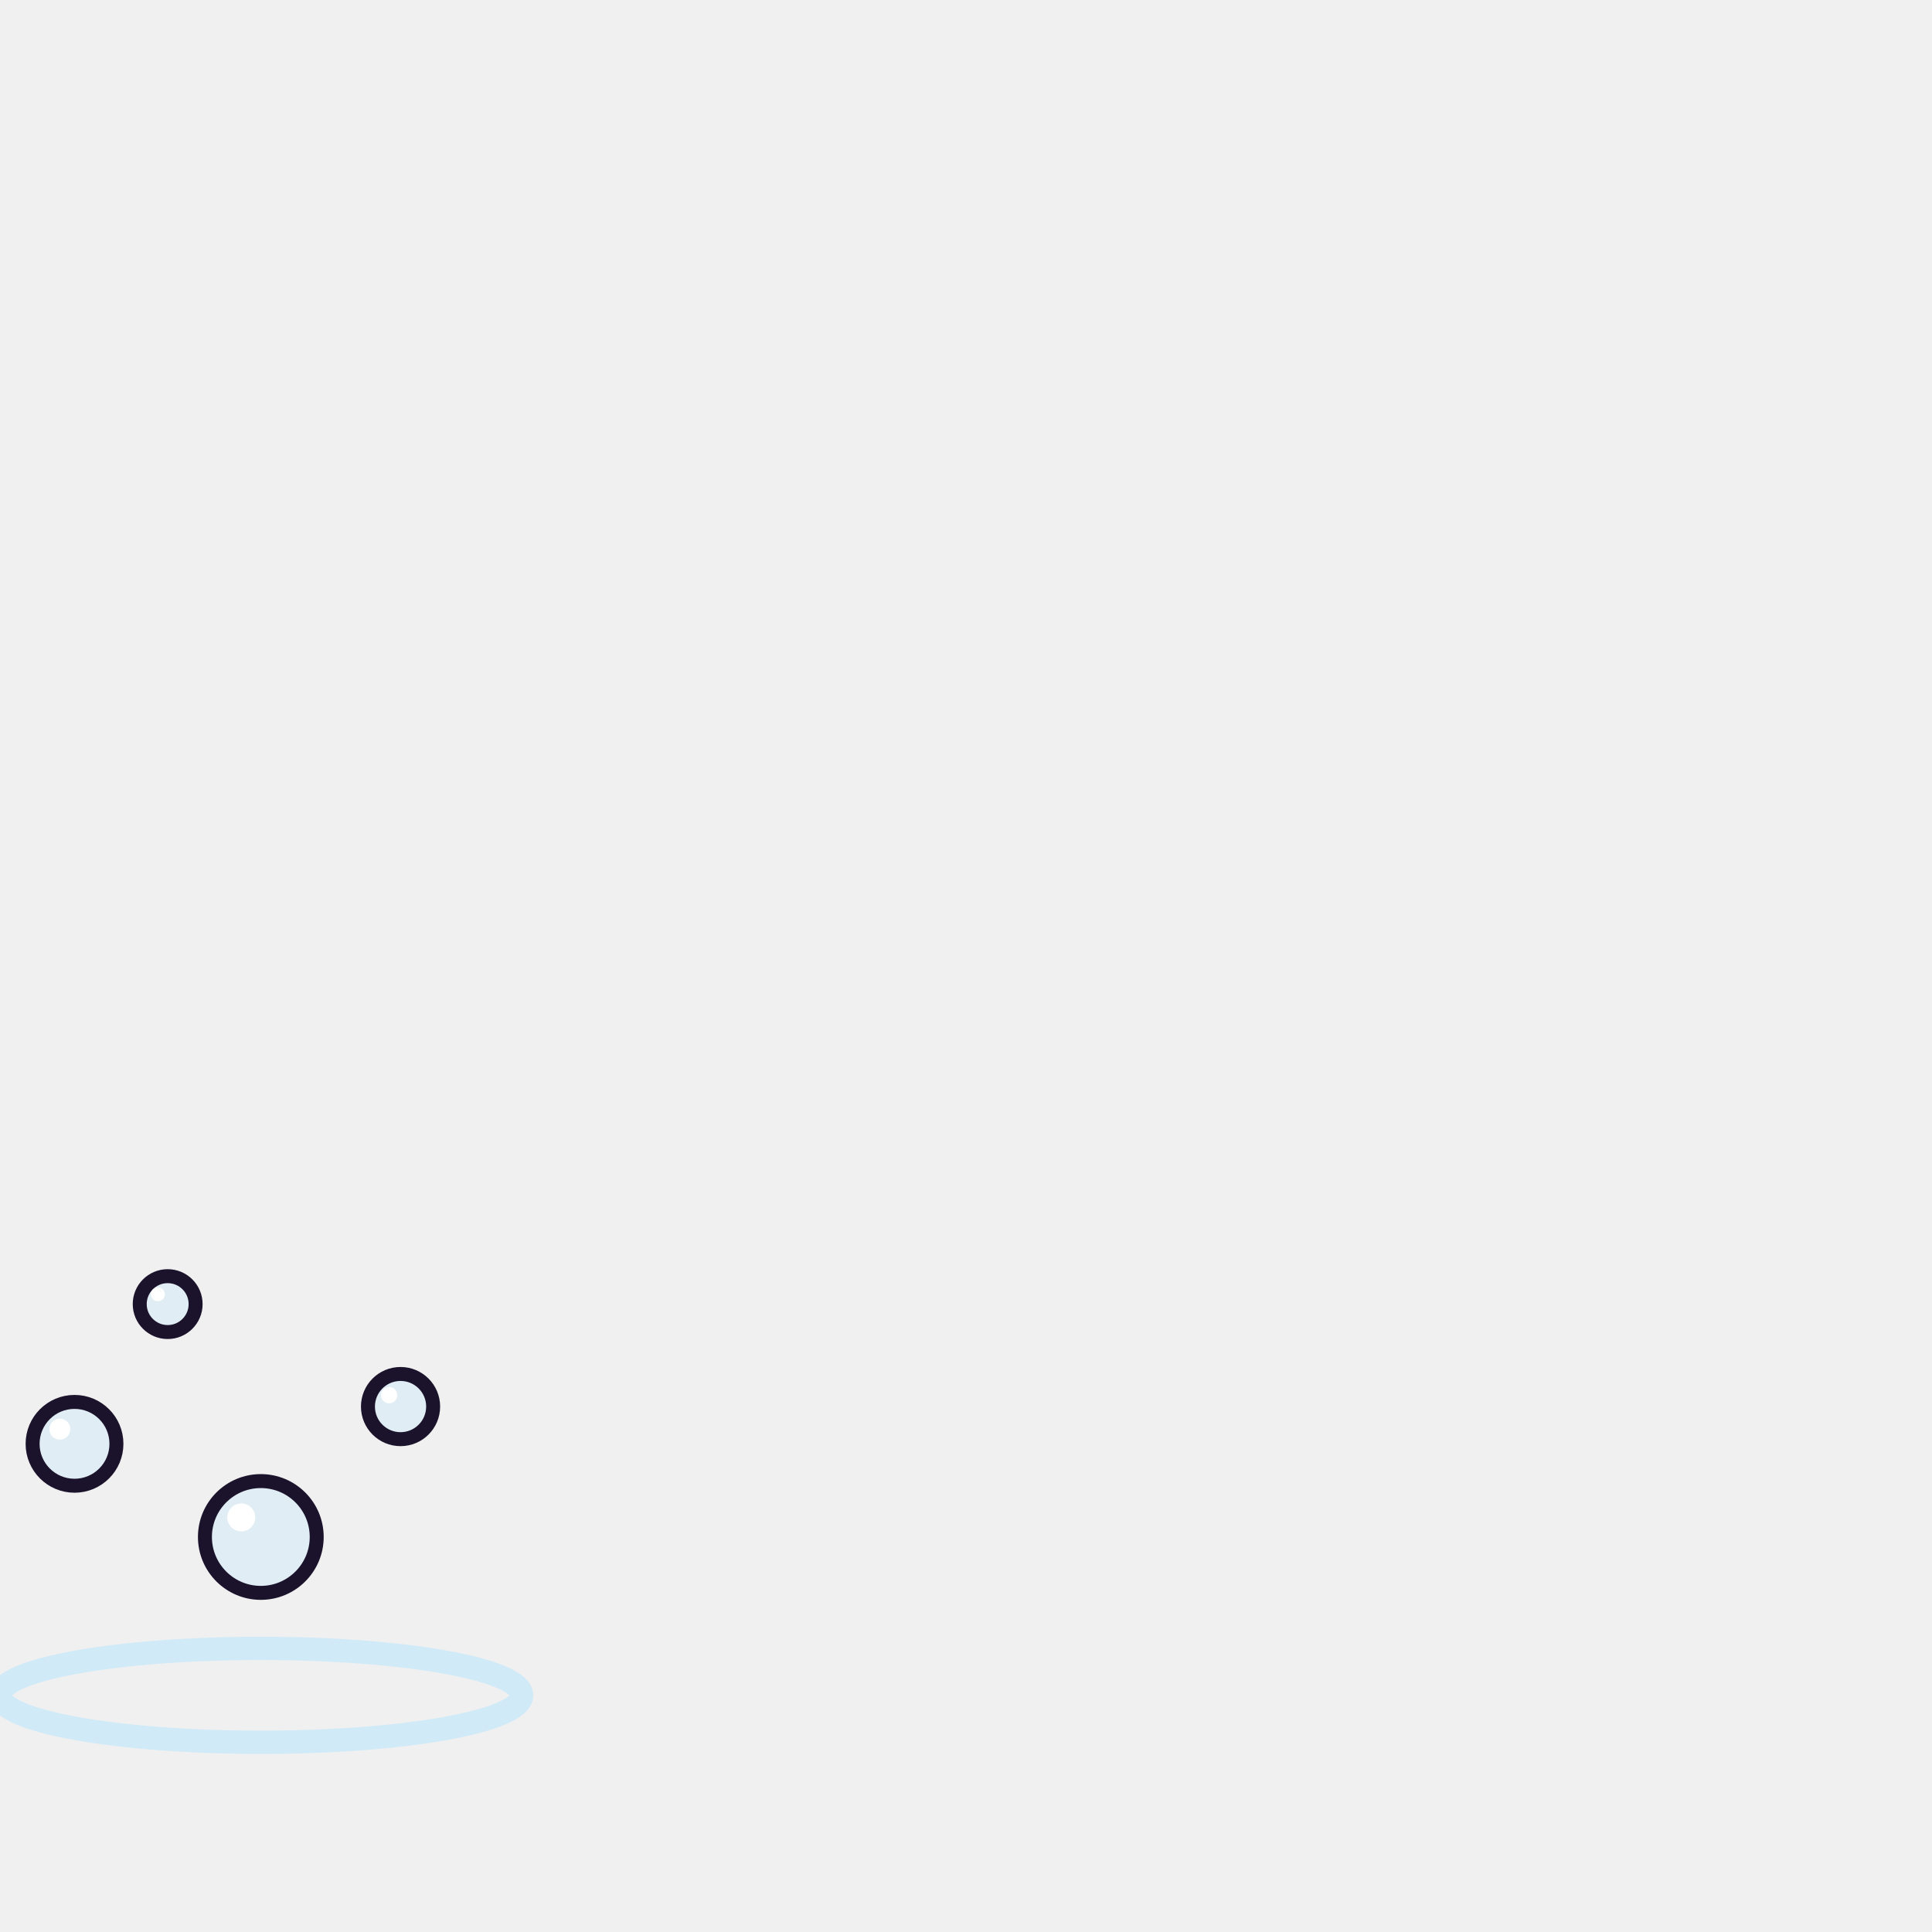
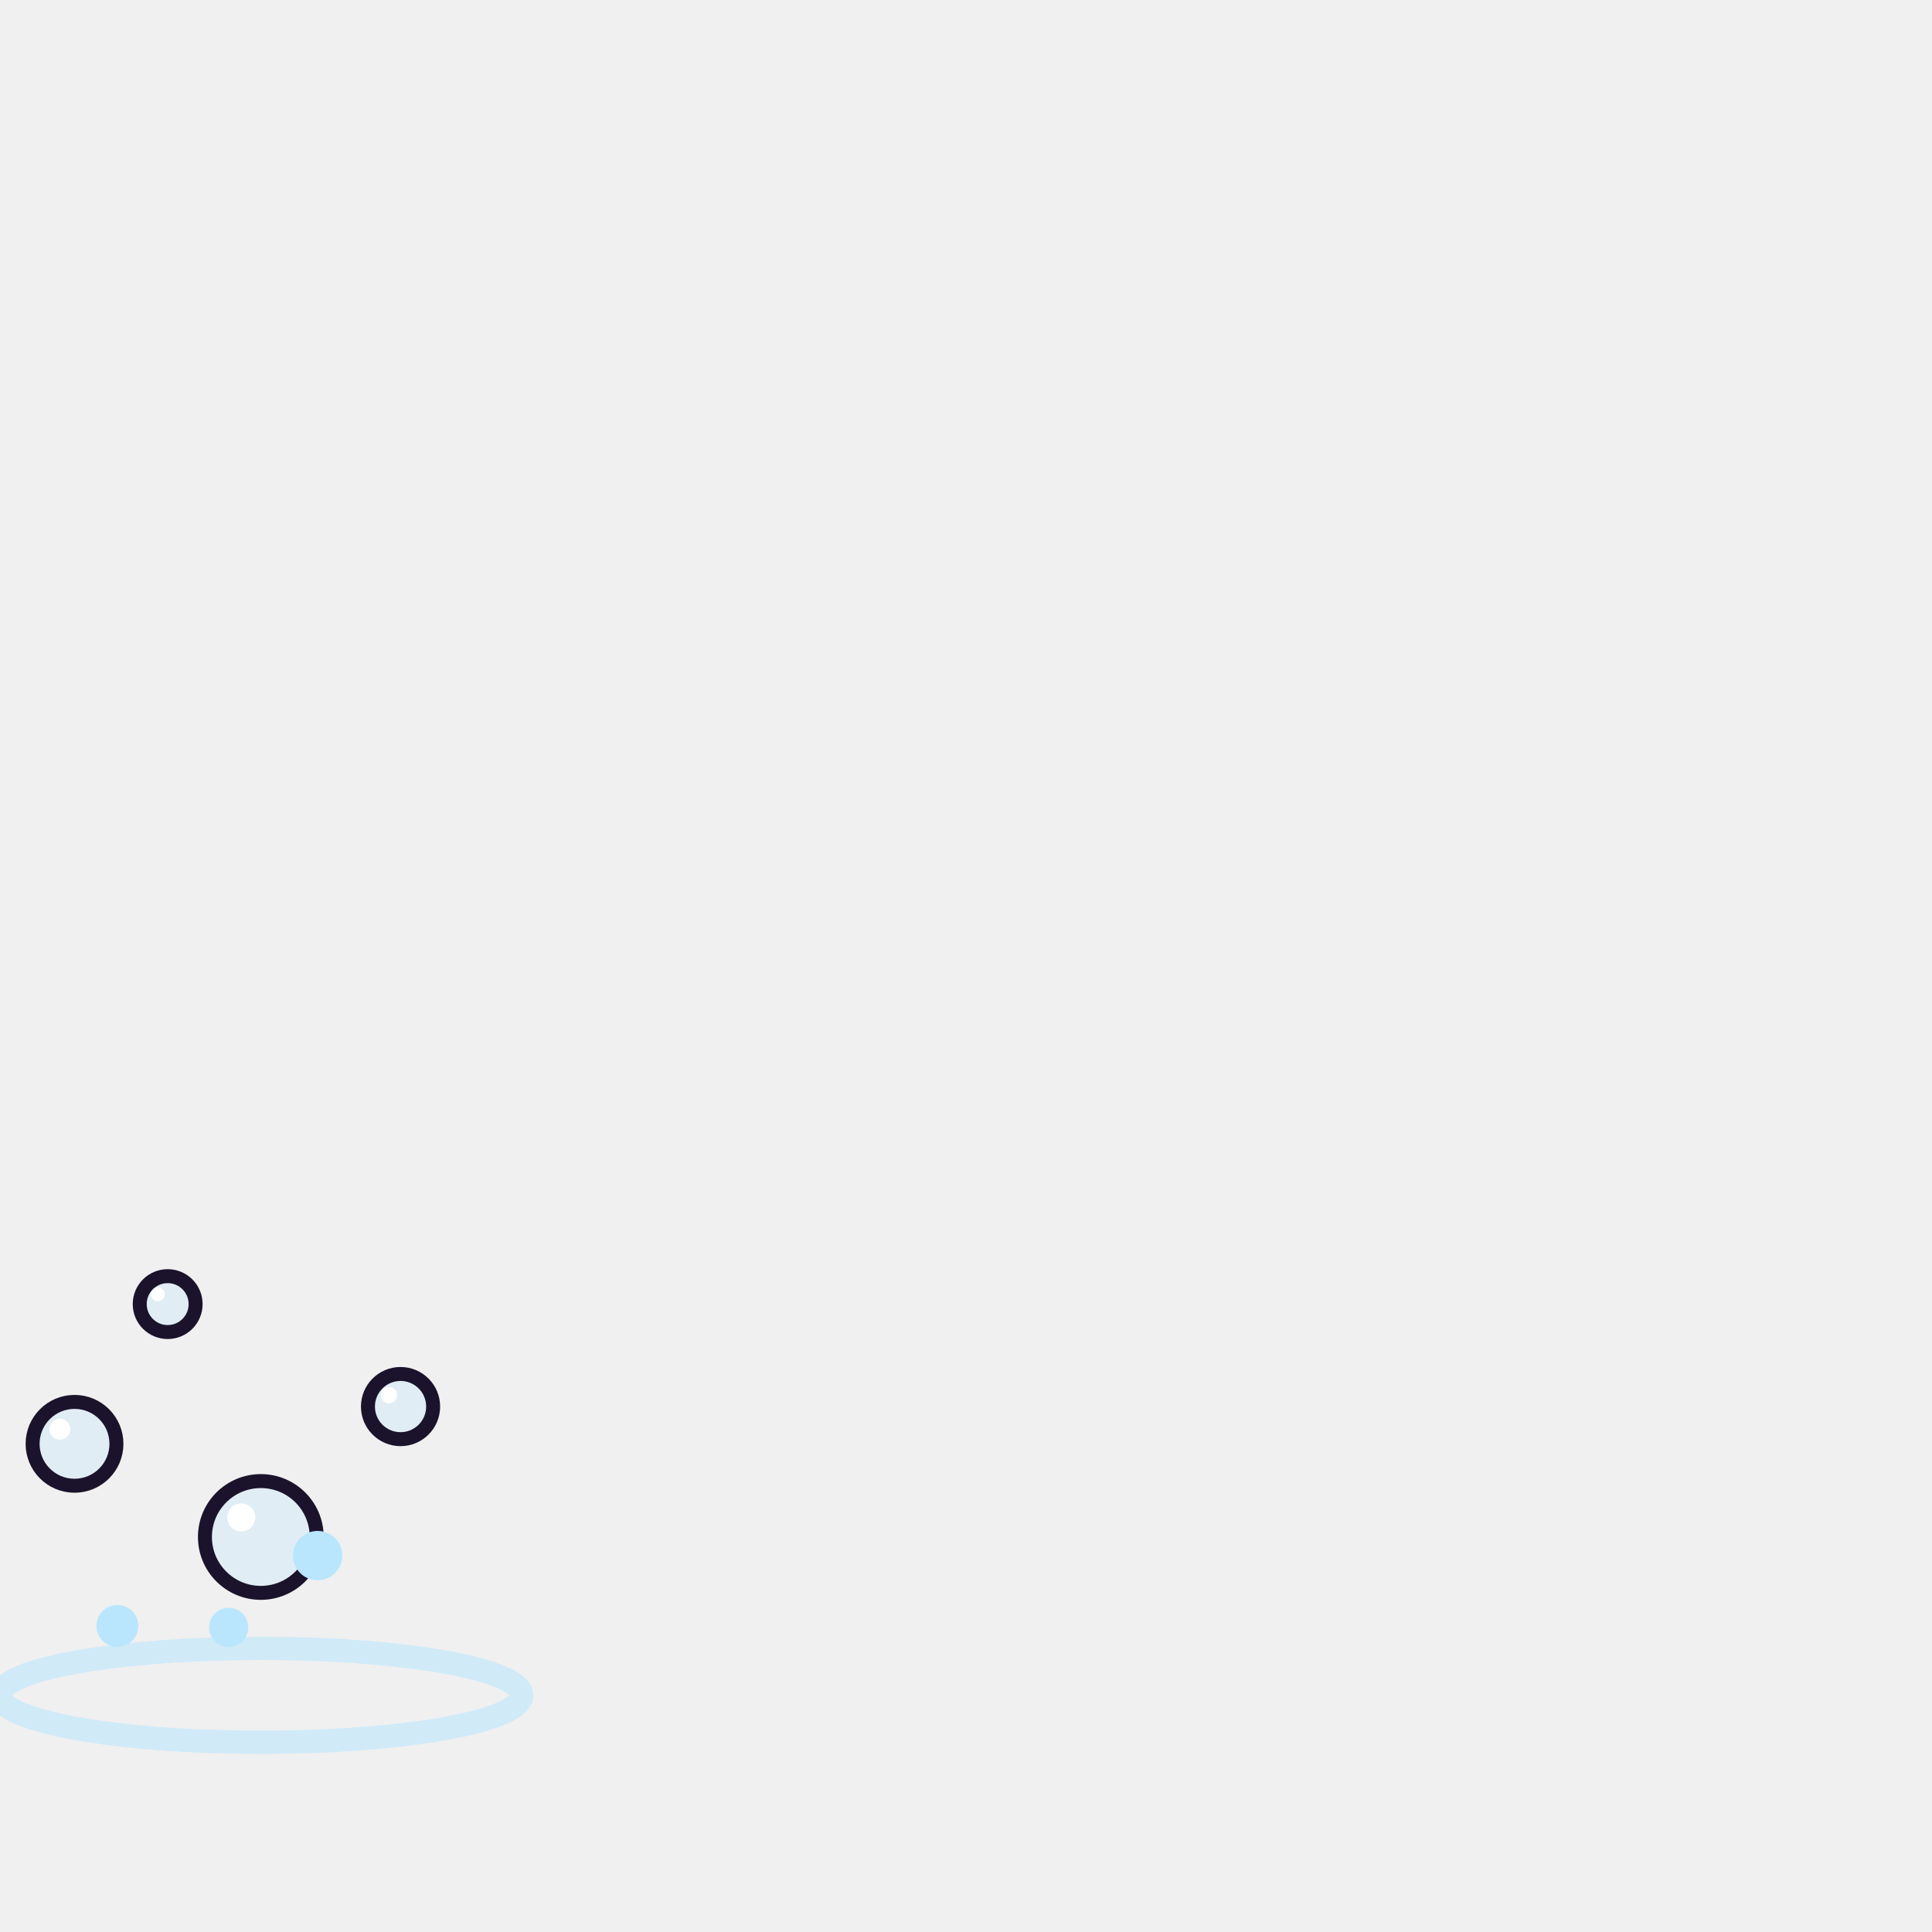
<svg xmlns="http://www.w3.org/2000/svg" viewBox="-24 -56 560 560" width="100%" height="100%" fill="none">
  <g transform="translate(84 430) scale(1.35) translate(-84 -430)">
    <g id="bubble-wake">
      <circle cx="60" cy="400" r="12" fill="#BAE6FD" fill-opacity="0.3" stroke="#1B132B" stroke-width="3" />
      <circle cx="55.8" cy="395.8" r="3" fill="#FFFFFF" />
      <circle cx="20" cy="380" r="9" fill="#BAE6FD" fill-opacity="0.3" stroke="#1B132B" stroke-width="3" />
      <circle cx="16.85" cy="376.85" r="2.25" fill="#FFFFFF" />
      <circle cx="-6" cy="350" r="7" fill="#BAE6FD" fill-opacity="0.3" stroke="#1B132B" stroke-width="3" />
      <circle cx="-8.45" cy="347.55" r="1.75" fill="#FFFFFF" />
      <circle cx="40" cy="350" r="6" fill="#BAE6FD" fill-opacity="0.3" stroke="#1B132B" stroke-width="3" />
      <circle cx="37.9" cy="347.9" r="1.5" fill="#FFFFFF" />
      <circle cx="90" cy="372" r="7" fill="#BAE6FD" fill-opacity="0.3" stroke="#1B132B" stroke-width="3" />
      <circle cx="87.55" cy="369.55" r="1.75" fill="#FFFFFF" />
      <circle cx="-14" cy="400" r="5" fill="#BAE6FD" fill-opacity="0.3" stroke="#1B132B" stroke-width="3" />
      <circle cx="-15.75" cy="398.25" r="1.25" fill="#FFFFFF" />
      <ellipse cx="60" cy="434" rx="56" ry="10.08" fill="none" stroke="#BAE6FD" stroke-width="5" opacity="0.6" />
+       <g>
+         <circle cx="-3.3" cy="382.7" r="3.2" fill="#BAE6FD" />
+         <animateTransform attributeName="transform" type="translate" values="0 0;-8.7 -50" dur="2.04s" begin="-0.14s" repeatCount="indefinite" />
+         <animate attributeName="opacity" values="0;1;1;0" keyTimes="0;0.2;0.7;1" dur="2.04s" begin="-0.14s" repeatCount="indefinite" />
+       </g>
+       <g>
+         <circle cx="29.2" cy="419.1" r="4.5" fill="#BAE6FD" />
+         <animateTransform attributeName="transform" type="translate" values="0 0;-2.2 -50" dur="2.59s" begin="-2.54s" repeatCount="indefinite" />
+         <animate attributeName="opacity" values="0;1;1;0" keyTimes="0;0.2;0.7;1" dur="2.59s" begin="-2.54s" repeatCount="indefinite" />
+       </g>
+       <g>
+         <circle cx="53.1" cy="419.4" r="4.2" fill="#BAE6FD" />
+         <animateTransform attributeName="transform" type="translate" values="0 0;2.6 -50" dur="2.47s" begin="-2.44s" repeatCount="indefinite" />
+         <animate attributeName="opacity" values="0;1;1;0" keyTimes="0;0.2;0.7;1" dur="2.47s" begin="-2.44s" repeatCount="indefinite" />
+       </g>
+       <g>
+         <circle cx="72.2" cy="404.0" r="5.3" fill="#BAE6FD" />
+         <animateTransform attributeName="transform" type="translate" values="0 0;6.4 -50" dur="2.96s" begin="-1.77s" repeatCount="indefinite" />
+         <animate attributeName="opacity" values="0;1;1;0" keyTimes="0;0.2;0.7;1" dur="2.96s" begin="-1.77s" repeatCount="indefinite" />
+       </g>
    </g>
  </g>
</svg>
